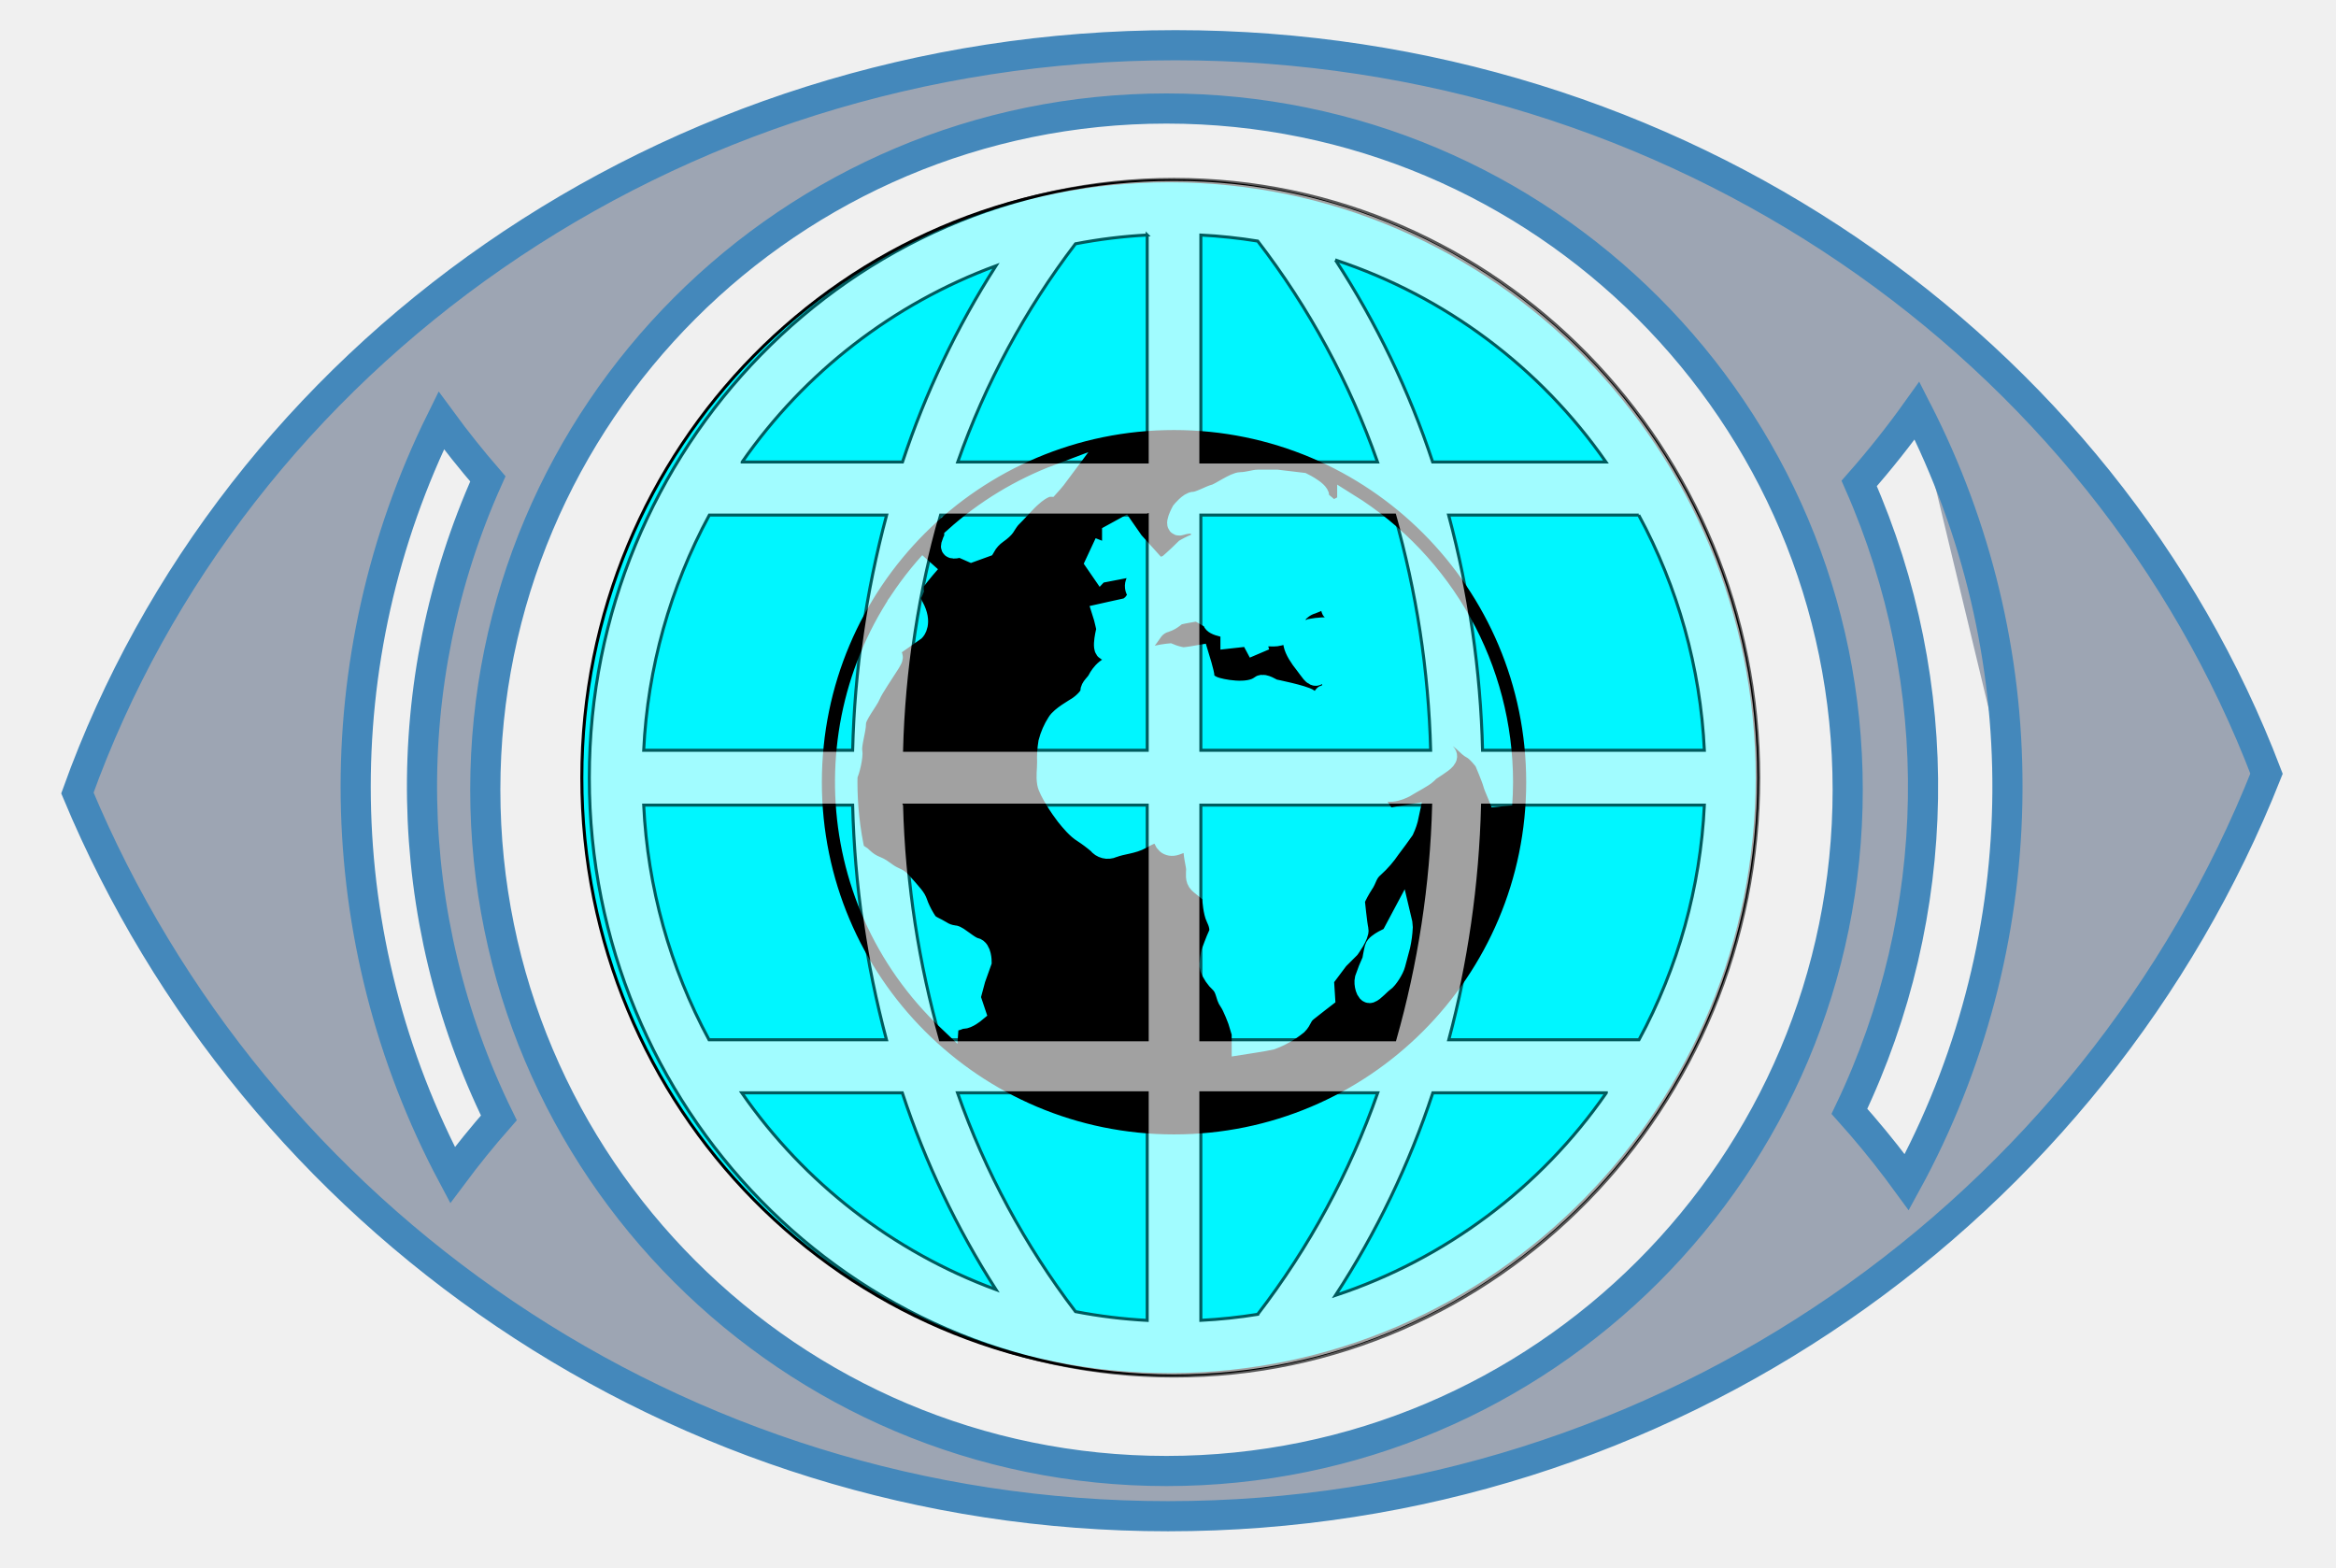
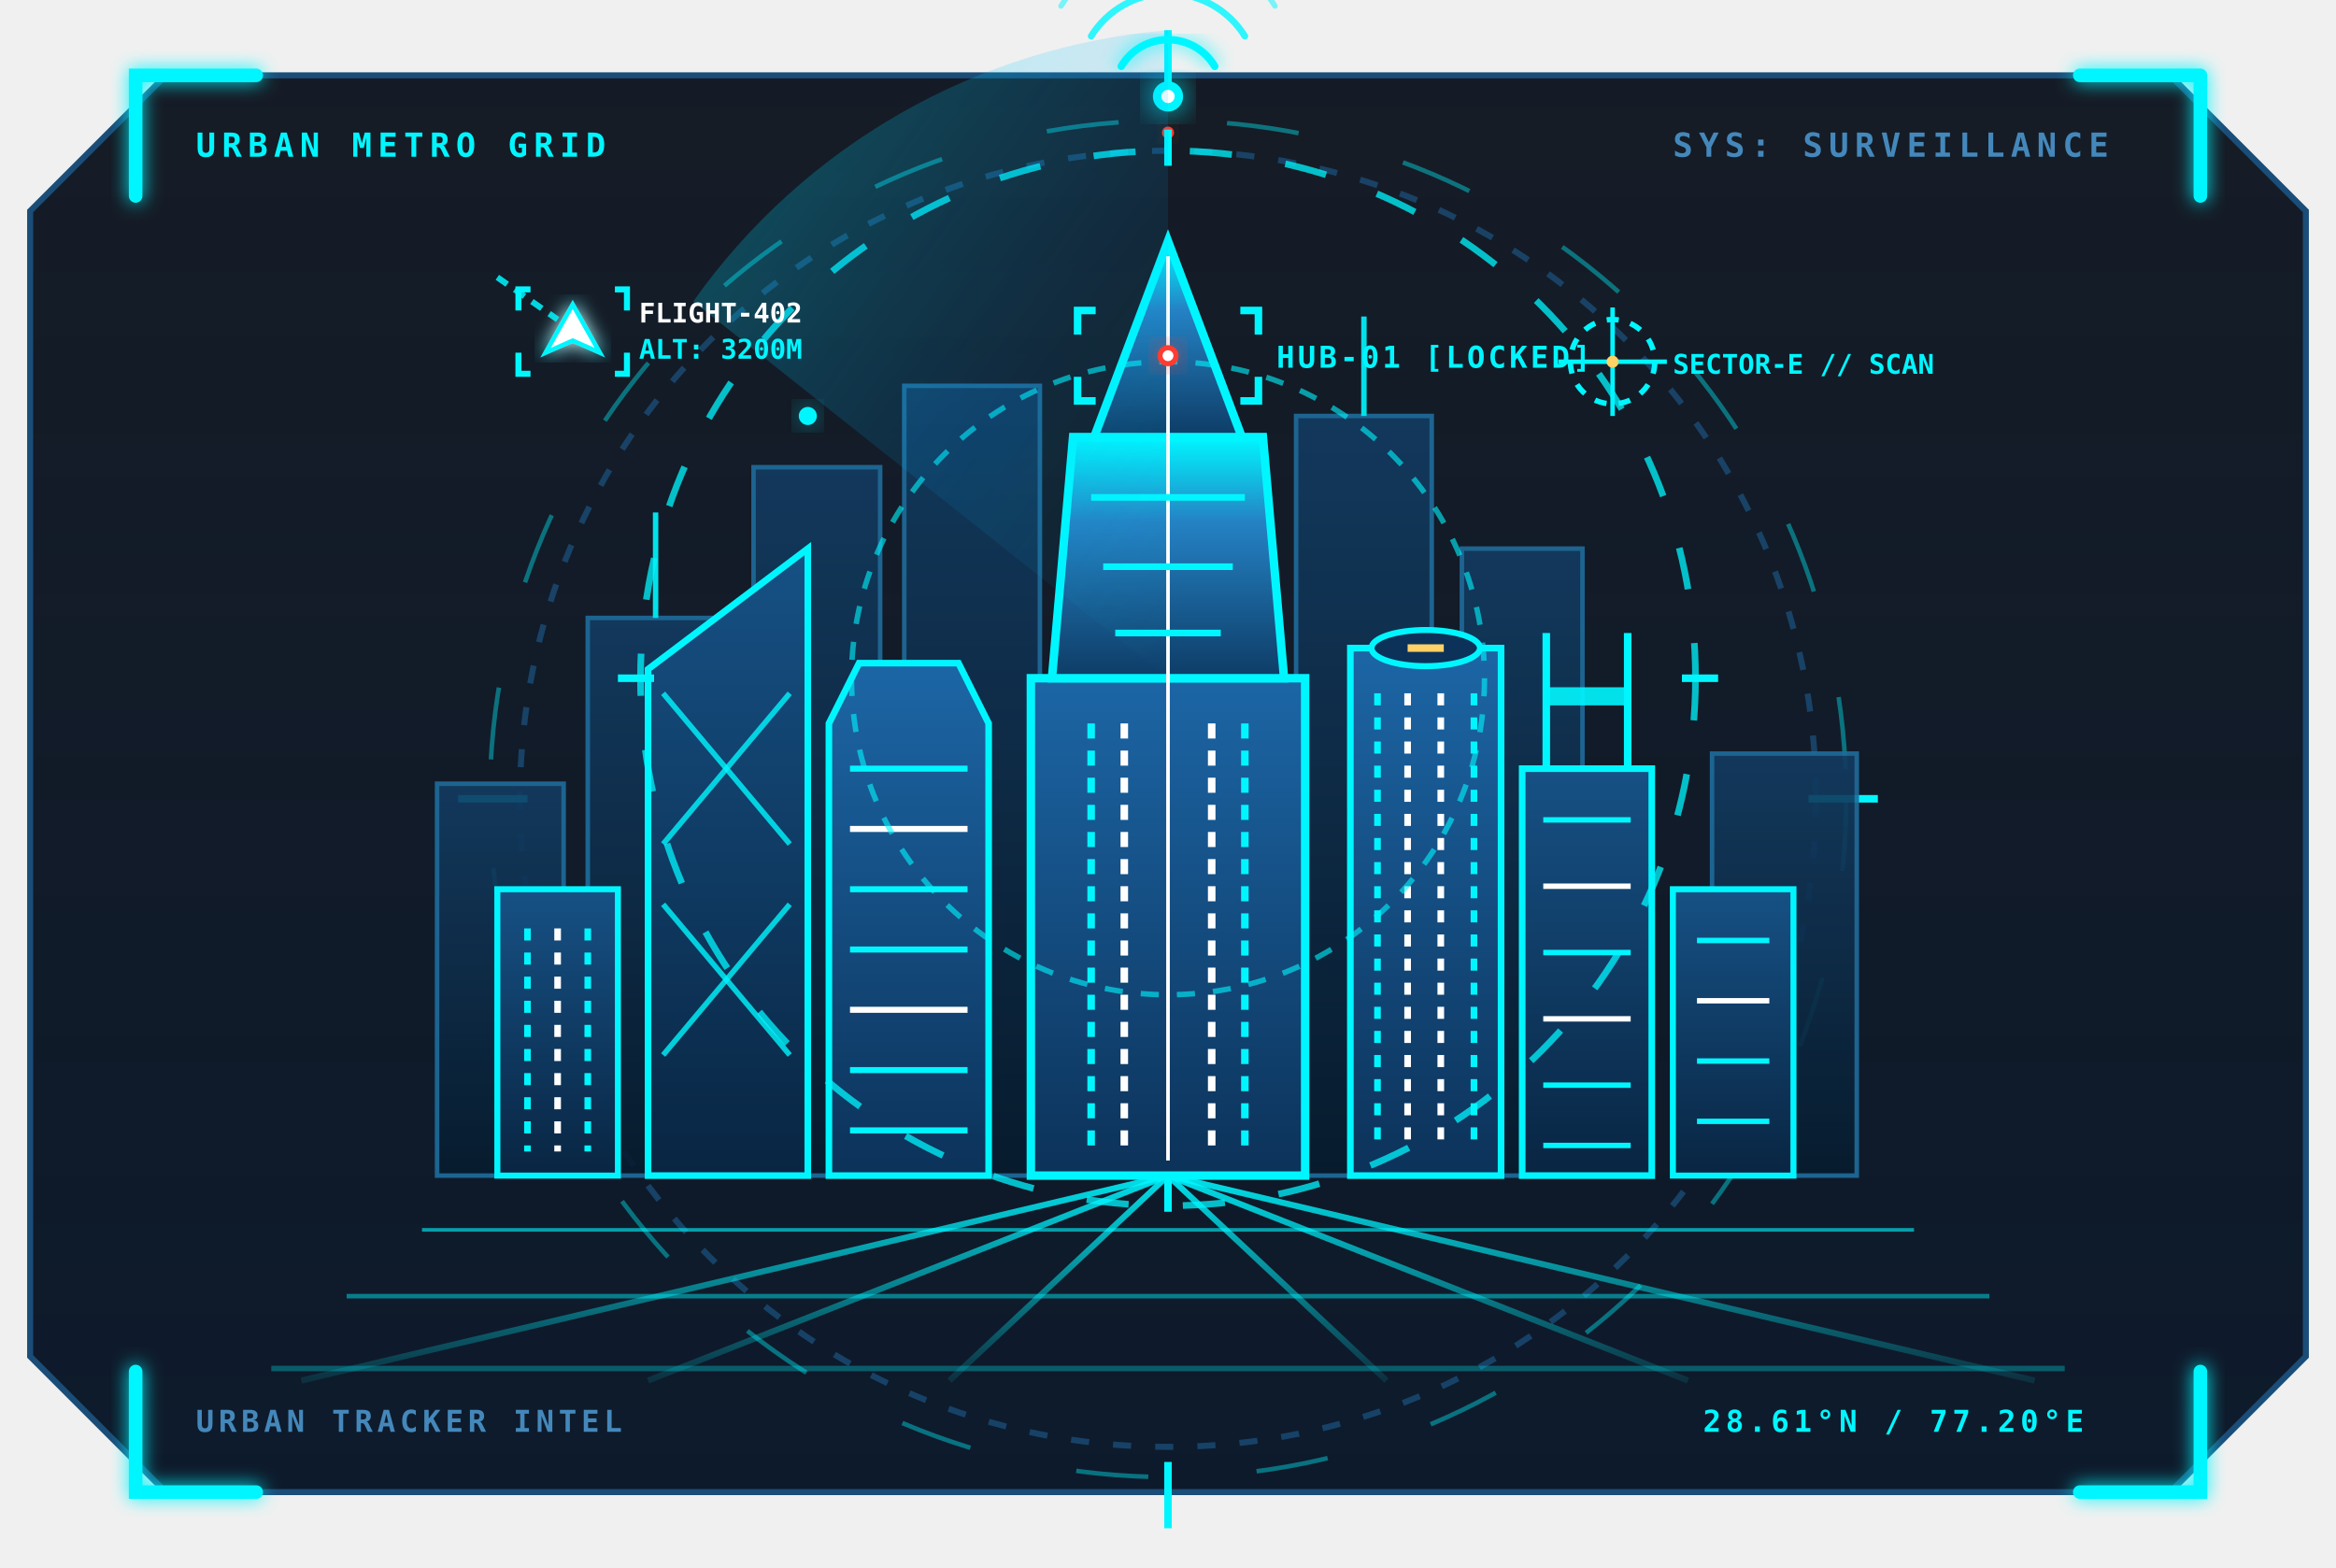
<svg xmlns="http://www.w3.org/2000/svg" viewBox="180 120 775 520" role="img" aria-labelledby="logo-title">
  <defs>
-     <style>
-       .cls-4 {
-         fill: #fff;
-       }
- 
-       .cls-2, .cls-4 {
-         stroke: #000;
-         stroke-width: 1px;
-       }
- 
-       .cls-1 {
-         fill: #4454727a;
-         stroke: #48b;
-         stroke-width: 10px;
-       }
- 
-       .cls-1, .cls-2, .cls-3, .cls-4 {
-         fill-rule: evenodd;
-       }
- 
-       .cls-2 {
-         fill: #00f6ff;
-       }
- 
-       .cls-3 {
-         stroke: #00f6ff;
-         stroke-linecap: round;
-         stroke-width: 6.99px;
-       }
- 
-       .cls-4 {
-         opacity: 0.63;
-       }
-     </style>
+     <filter id="cyan-glow" x="-20%" y="-20%" width="140%" height="140%">
+       <feGaussianBlur stdDeviation="3" result="blur" />
+       <feComposite in="SourceGraphic" in2="blur" operator="over" />
+     </filter>
+     <filter id="intense-glow" x="-40%" y="-40%" width="180%" height="180%">
+       <feGaussianBlur stdDeviation="5" result="blur" />
+       <feComposite in="SourceGraphic" in2="blur" operator="over" />
+     </filter>
+     <linearGradient id="bg-plate-grad" x1="0%" y1="0%" x2="0%" y2="100%">
+       <stop offset="0%" stop-color="#020914" stop-opacity="0.92" />
+       <stop offset="100%" stop-color="#041224" stop-opacity="0.96" />
+     </linearGradient>
+     <linearGradient id="bldg-back" x1="0%" y1="0%" x2="0%" y2="100%">
+       <stop offset="0%" stop-color="#123b61" />
+       <stop offset="100%" stop-color="#071b2e" />
+     </linearGradient>
+     <linearGradient id="bldg-mid" x1="0%" y1="0%" x2="0%" y2="100%">
+       <stop offset="0%" stop-color="#165185" />
+       <stop offset="100%" stop-color="#092542" />
+     </linearGradient>
+     <linearGradient id="bldg-fore" x1="0%" y1="0%" x2="0%" y2="100%">
+       <stop offset="0%" stop-color="#1c66a6" />
+       <stop offset="100%" stop-color="#0c3259" />
+     </linearGradient>
+     <linearGradient id="spire-grad" x1="0%" y1="0%" x2="0%" y2="100%">
+       <stop offset="0%" stop-color="#00f6ff" />
+       <stop offset="35%" stop-color="#2482c4" />
+       <stop offset="100%" stop-color="#0e3c66" />
+     </linearGradient>
+     <linearGradient id="radar-sweep" x1="0%" y1="0%" x2="100%" y2="100%">
+       <stop offset="0%" stop-color="#00f6ff" stop-opacity="0.5" />
+       <stop offset="60%" stop-color="#00aaff" stop-opacity="0.18" />
+       <stop offset="100%" stop-color="#00f6ff" stop-opacity="0" />
+     </linearGradient>
+     <linearGradient id="grid-fade" x1="0%" y1="0%" x2="0%" y2="100%">
+       <stop offset="0%" stop-color="#00f6ff" stop-opacity="0.9" />
+       <stop offset="100%" stop-color="#00f6ff" stop-opacity="0.1" />
+     </linearGradient>
  </defs>
-   <path id="outer_eye" class="cls-1" d="M567.5,623c-163.183,0-303.026-99.084-361.823-239.922C257.508,238.76,401.037,135,570,135c166.451,0,308.222,100.7,361.954,241.667C874.771,520.905,733.152,623,567.5,623ZM567,156c124.816,0,226,101.184,226,226S691.816,608,567,608,341,506.816,341,382,442.184,156,567,156ZM816,256.213A272.836,272.836,0,0,1,846,381M793.574,488.677a249.545,249.545,0,0,0,3.239-208.3A303.384,303.384,0,0,0,816,256.213a274.468,274.468,0,0,1-1.516,252.475q-0.927,1.758-1.88,3.5-1.632-2.238-3.306-4.446Q801.826,497.884,793.574,488.677ZM345.5,490.85q-8.055,9.164-15.37,18.966a274.353,274.353,0,0,1-3.748-250.343q7.347,10.012,15.469,19.393A249.512,249.512,0,0,0,345.5,490.85Z" />
-   <path id="inner_eye" class="cls-2" d="M568,179.985c107.678,0,194.968,88.655,194.968,198.015S675.678,576.015,568,576.015,373.032,487.36,373.032,378,460.322,179.985,568,179.985Z" />
-   <path id="globe" class="cls-3" d="M569.5,499.831A120.331,120.331,0,1,1,689.831,379.5,120.33,120.33,0,0,1,569.5,499.831Zm65.1-50.585c1.225-.4,3.268-2.858,4.492-3.677s3.268-4.083,3.675-5.717,1.227-4.495,1.634-6.126a36.015,36.015,0,0,0,.818-6.135,14.639,14.639,0,0,0-.407-2.855l-3.266,6.127s-4.9,2.04-5.315,3.674-0.817,4.088-.817,4.088a61.248,61.248,0,0,0-2.45,6.133C632.554,446.388,633.372,449.66,634.6,449.246ZM461.011,377.072c0.72-1.105,1.928-6.276,1.6-7.894-0.411-2.037,1.225-6.94,1.225-9.392s4.083-7.358,4.9-9.4,4.491-7.349,6.535-10.623-0.4-2.038-2.449-.809,1.225-3.274,2.449-4.086,8.172-5.72,8.172-5.72,2.449-2.454-.409-7.762c-2.211-4.1,0-4.5,0-6.128a2.43,2.43,0,0,0-1.28-.223c2.129-2.952,4.408-5.788,6.811-8.512A108.871,108.871,0,0,0,494.612,458.6a0.454,0.454,0,0,1,.683-0.363c2.043,0.819,2.449-.4,4.085-0.4s4.086-2.043,4.086-2.043l-1.641-4.9,1.641-6.126,2.041-5.717s0-4.095-2.041-4.5-5.722-4.081-6.946-4.081a10.018,10.018,0,0,1-4.491-1.636c-1.227-.813-3.677-1.634-4.5-2.857a31.144,31.144,0,0,1-2.858-5.314c-0.816-2.039-.409-2.039-3.681-5.715s-2.452-2.863-4.9-4.093-3.265-2.443-5.308-3.263a13.378,13.378,0,0,1-4.5-2.857,4.884,4.884,0,0,0-2.711-1.519,110.041,110.041,0,0,1-2.595-23.808C460.98,378.618,461,377.84,461.011,377.072Zm35.743-78.7a13.8,13.8,0,0,0-1.051,2.589c-0.408,1.638,2.864.416,2.864,0.416L502.239,303l4.5-1.631a13.741,13.741,0,0,1,4.083-4.5c2.857-2.043,2.454-2.452,3.677-4.084s0-.006,5.314-5.732,8.167-5.718,8.167-5.718,1.915-2.1,3.244-3.895A108.986,108.986,0,0,0,496.754,298.368Zm41.024,56.1c-1.224.82-5.715,3.272-6.944,5.315a22.681,22.681,0,0,0-2.859,6.535,31.042,31.042,0,0,0-.408,6.538c0,2.854-.41,4.5,0,6.949s4.5,8.568,6.128,10.623c1.63,2.038,3.674,4.483,5.719,5.713a47.235,47.235,0,0,1,4.9,3.674,4.03,4.03,0,0,0,4.9,1.223c3.272-1.223,6.538-1.223,9.4-2.853s7.353-3.685,7.353-1.231,1.632,4.084,4.082,3.272,6.539-2.858,6.13,0S577,406.764,577,408.4s-0.4,3.265.818,4.495,4.5,3.265,4.5,4.49,0.409,5.311,1.229,6.946,1.639,4.08.823,5.724-2.434,6.123-2.434,6.123-0.779,3.676-.37,4.9a12.683,12.683,0,0,0,3.332,4.906c2.043,2.042,1.771,4.492,2.994,6.124s2.993,6.539,2.993,6.539l1.236,4.088v3.677s7.966-1.231,9.591-1.64a30.673,30.673,0,0,0,8.618-4.9c1.636-1.632,1.311-2.856,3.349-4.488s5.762-4.5,5.762-4.5l-0.387-6.126,4.914-6.544,3.684-3.677s3.267-4.484,2.865-6.128c-0.413-1.628-1.231-9.8-1.231-9.8a37.972,37.972,0,0,1,2.863-5.313c1.224-1.634,1.227-3.678,3.679-5.719a33.109,33.109,0,0,0,5.306-6.126c1.229-1.634,3.681-4.9,4.5-6.127a21.871,21.871,0,0,0,1.635-4.894l-7.355,1.216c-2.45-4.082-9.392-13.073-10.621-15.112a37.04,37.04,0,0,1-2.861-7.76c-0.4-1.634-2.445-6.131-2.856-7.356s-3.27-4.908-4.088-6.128-3.675-2.043-5.309-3.268-11.843-3.27-11.843-3.27-3.129-1.991-4.088-1.226c-4.083,3.269-13.48,1.226-15.523.415s-3.269-2.041-3.269-3.272-1.835-7.143-1.835-7.143-3.985.705-5.213,0.705a20.333,20.333,0,0,1-4.442-1.276s-4.055.379-5.693,1.2a61.205,61.205,0,0,1-6.115,2.438,36.488,36.488,0,0,1-4.488.814c-3.671-1.636-6.529,2.45-7.352,4.079s-2.445,2.454-2.445,4.084S539,353.659,537.778,354.471Zm18.191-54.739-3.128-4.5-3.727,2.045V304.5l-3.839-1.5-1.715,3.674,1.685,2.452L549.114,305v4.129l8.478-1.636,3.164-2.449Zm71.15-12.676c-1.669.869-4.808,3.094-6,1.894-1.227-1.218-4.086-3.423-4.086-3.423,2.448-1.636-4.9-5.212-4.9-5.212l-8.576-1.022h-6.125c-1.227,0-3.681.825-5.723,0.825s-6.943,3.583-8.577,3.994-5.314,2.5-6.944,2.5-4.088,3.086-4.088,3.086-2.856,5.218-.4,4.4,5.717-.858,6.122.367,1.227,3.242,1.636,4.471,6.131,1.618,6.131,1.618a18.551,18.551,0,0,1,2.038-3.683c1.227-1.634,2.452-3.675,2.452-3.675s2.044,4.082,2.452,5.3-0.818,4.908-.818,4.908-4.491,2.852-5.716,2.852-8.175-6.126-8.175-6.126a25.4,25.4,0,0,0-4.489,2.043c-2.856,2.861-5.717,5.31-5.717,5.31a17.057,17.057,0,0,0-4.081,2.046c-1.629,1.222-5.138,1.487-6.117,2.854-2.039,2.863.84,4.9,0.84,4.9l-2.408,3.271-1.548,1.225-5.553,1.221-2.751.616c0.4,1.227,1.258,5.105,1.258,5.105s-1.87,6.943,0,6.943c0,0,4.276,1.64,5.5,1.64s2.625,0.4,4.265-1.227a59.861,59.861,0,0,0,5.156-6.538,8.047,8.047,0,0,1,4.49-3.267c2.454-.82,3-2.047,4.231-2.452s6.47-1.229,6.47-1.229,3.709,2.043,4.932,2.861c0.573,0.386-1.393,1.658,6.086,2.907V331.6l3.7-.411-4.207-3.264-0.44-.1-4.778-4.8-0.419-3.672s4.861,2.862,6.493,3.672a43.671,43.671,0,0,1,4.81,3.272l1.783,5.719,2.4,4.5s-1.87-5.722,0-5.722c0,0,5.158.405,6.381,0a36.253,36.253,0,0,0,5.237-1.632c1.636-.815-0.648-3.68.986-5.721a10.385,10.385,0,0,1,4.981-3.27c1.23-.405,5.35-2.447,5.35-2.447l4.522,0.82c-2.041,1.627-4.486,4.077-2.85,3.676s5.313,1.63,6.949,2.855,0.413,4.087.413,4.087-4.5-.411-7.355-0.815a29.263,29.263,0,0,0-7.351.4l-3.677,2.043s-2.454.816-2.045,2.861,2.045,4.5,3.679,6.535,2.858,4.5,4.085,3.675,5.309-3.265,5.309-3.265a12.784,12.784,0,0,0-.409,4.9,30.6,30.6,0,0,1,.409,4.9s-4.082,0-2.861.822,2.967,3.905,3.681,4.9c4.083,5.717,12.664,18.383,13.482,20.015s0.44,4.126,1.631,5.31c2.454,2.45,7.352,0,8.578-.817s5.311-2.863,6.536-4.082,0.818-.822,3.272-2.454,4.079-2.856,2.859-4.085-3.68-5.725-3.68-5.725c-3.676.825-7.351-1.222-7.351-2.445s-3.269-6.124-3.269-6.124,0.407-.82,3.269.809,5.306,4.908,7.759,4.908,3.678,0.819,6.537,2.453,4.085,3.672,5.719,4.492,4.086,4.086,4.086,4.086,2.447,5.715,2.859,7.358c0.358,1.421,2.277,5.345,2.754,7.132,0.166-2.461.281-4.937,0.281-7.44A108.8,108.8,0,0,0,627.119,287.056ZM548.884,304.5l0.333,0.133-0.333.365v-0.5Z" />
-   <path id="globe_cage" class="cls-4" d="M569.5,576.491c-106.968,0-193.988-89.044-193.988-198.491S462.532,179.509,569.5,179.509,763.488,268.553,763.488,378,676.468,576.491,569.5,576.491ZM578.4,368.9h76.237a314.2,314.2,0,0,0-11.945-78.026H578.4V368.9ZM654.634,387.1H578.4V464.94h64.345A314.251,314.251,0,0,0,654.634,387.1Zm90.813,0H671.861a333.4,333.4,0,0,1-11.206,77.836h63.112A182.117,182.117,0,0,0,745.447,387.1Zm-32.528,95.444H655.363a288.421,288.421,0,0,1-32.3,67.191A177.214,177.214,0,0,0,712.919,482.548Zm-115.67,73.48a263.416,263.416,0,0,0,39.828-73.48H578.4v75.476A173.846,173.846,0,0,0,597.249,556.028ZM560.6,558.036V482.548H497.674a263.837,263.837,0,0,0,39.135,72.575A174.279,174.279,0,0,0,560.6,558.036ZM510.434,547.83a289.038,289.038,0,0,1-31.078-65.282H426.1A177.5,177.5,0,0,0,510.434,547.83Zm-95.208-82.89H474.1A333.353,333.353,0,0,1,462.878,387.1H393.555A182.127,182.127,0,0,0,415.226,464.94ZM393.555,368.9h69.323a333.4,333.4,0,0,1,11.268-78.026H415.332A182.13,182.13,0,0,0,393.555,368.9Zm32.676-95.633h53.185a289.064,289.064,0,0,1,31-65.087A177.487,177.487,0,0,0,426.231,273.263Zm134.372-75.3a174.068,174.068,0,0,0-23.8,2.914,263.8,263.8,0,0,0-39.06,72.384H560.6v-75.3Zm0,92.905H492.051A314.088,314.088,0,0,0,480.106,368.9h80.5V290.87Zm-80.5,96.234A314.1,314.1,0,0,0,492,464.94h68.6V387.1h-80.5ZM578.4,197.977v75.286h58.612a263.412,263.412,0,0,0-39.751-73.289A174.011,174.011,0,0,0,578.4,197.977Zm44.672,8.286a288.6,288.6,0,0,1,32.231,67h57.491A177.213,177.213,0,0,0,623.069,206.263Zm100.6,84.607H660.6A333.3,333.3,0,0,1,671.861,368.9h73.586A182.129,182.129,0,0,0,723.667,290.87Z" />
+   <path d="M 235 145 L 900 145 L 945 190 L 945 570 L 900 615 L 235 615 L 190 570 L 190 190 Z" fill="url(#bg-plate-grad)" stroke="#1a4d78" stroke-width="2" />
+   <path d="M 225 185 L 225 145 L 265 145" stroke="#00f6ff" stroke-width="4.5" stroke-linecap="round" fill="none" filter="url(#cyan-glow)" />
+   <path d="M 910 145 L 870 145 M 910 145 L 910 185" stroke="#00f6ff" stroke-width="4.5" stroke-linecap="round" fill="none" filter="url(#cyan-glow)" />
+   <path d="M 225 575 L 225 615 L 265 615" stroke="#00f6ff" stroke-width="4.5" stroke-linecap="round" fill="none" filter="url(#cyan-glow)" />
+   <path d="M 910 575 L 910 615 L 870 615" stroke="#00f6ff" stroke-width="4.5" stroke-linecap="round" fill="none" filter="url(#cyan-glow)" />
+   <circle cx="567.5" cy="385" r="215" fill="none" stroke="#1d5c8f" stroke-width="2" stroke-dasharray="6 8" opacity="0.6" />
+   <circle cx="567.5" cy="385" r="225" fill="none" stroke="#00f6ff" stroke-width="1.5" stroke-dasharray="24 36" opacity="0.4" />
+   <line x1="567.5" y1="130" x2="567.5" y2="152" stroke="#00f6ff" stroke-width="2.5" />
+   <line x1="567.5" y1="605" x2="567.5" y2="627" stroke="#00f6ff" stroke-width="2.5" />
+   <line x1="332" y1="385" x2="355" y2="385" stroke="#00f6ff" stroke-width="2.5" />
+   <line x1="780" y1="385" x2="803" y2="385" stroke="#00f6ff" stroke-width="2.5" />
+   <text x="245" y="172" font-family="'JetBrains Mono', 'Fira Code', monospace" font-size="11" font-weight="700" fill="#00f6ff" letter-spacing="2">URBAN METRO GRID</text>
+   <text x="735" y="172" font-family="'JetBrains Mono', 'Fira Code', monospace" font-size="11" font-weight="700" fill="#48b" letter-spacing="2">SYS: SURVEILLANCE</text>
+   <text x="245" y="595" font-family="'JetBrains Mono', 'Fira Code', monospace" font-size="10" font-weight="600" fill="#48b" letter-spacing="1.5">URBAN TRACKER INTEL</text>
+   <text x="745" y="595" font-family="'JetBrains Mono', 'Fira Code', monospace" font-size="10" font-weight="700" fill="#00f6ff" letter-spacing="1.5">28.61°N / 77.20°E</text>
+   <g id="globe">
+     <g>
+       <line x1="250" y1="510" x2="885" y2="510" stroke="#00f6ff" stroke-width="2.5" filter="url(#cyan-glow)" />
+       <line x1="567.5" y1="510" x2="280" y2="578" stroke="url(#grid-fade)" stroke-width="2" />
+       <line x1="567.5" y1="510" x2="395" y2="578" stroke="url(#grid-fade)" stroke-width="2" />
+       <line x1="567.5" y1="510" x2="495" y2="578" stroke="url(#grid-fade)" stroke-width="2" />
+       <line x1="567.5" y1="510" x2="567.5" y2="578" stroke="#ffffff" stroke-width="2.5" stroke-dasharray="6 4" filter="url(#cyan-glow)" />
+       <line x1="567.5" y1="510" x2="640" y2="578" stroke="url(#grid-fade)" stroke-width="2" />
+       <line x1="567.5" y1="510" x2="740" y2="578" stroke="url(#grid-fade)" stroke-width="2" />
+       <line x1="567.5" y1="510" x2="855" y2="578" stroke="url(#grid-fade)" stroke-width="2" />
+       <line x1="320" y1="528" x2="815" y2="528" stroke="#00f6ff" stroke-width="1.2" opacity="0.6" />
+       <line x1="295" y1="550" x2="840" y2="550" stroke="#00f6ff" stroke-width="1.5" opacity="0.45" />
+       <line x1="270" y1="574" x2="865" y2="574" stroke="#00f6ff" stroke-width="1.8" opacity="0.3" />
+     </g>
+     <g opacity="0.9">
+       <rect x="325" y="380" width="42" height="130" fill="url(#bldg-back)" stroke="#1e6b9c" stroke-width="1.5" />
+       <polygon points="375,325 420,325 420,510 375,510" fill="url(#bldg-back)" stroke="#1e6b9c" stroke-width="1.5" />
+       <line x1="397.5" y1="325" x2="397.5" y2="290" stroke="#00f6ff" stroke-width="1.8" />
+       <polygon points="430,275 472,275 472,510 430,510" fill="url(#bldg-back)" stroke="#1e6b9c" stroke-width="1.5" />
+       <polygon points="480,248 525,248 525,510 480,510" fill="url(#bldg-back)" stroke="#1e6b9c" stroke-width="1.5" />
+       <polygon points="610,258 655,258 655,510 610,510" fill="url(#bldg-back)" stroke="#1e6b9c" stroke-width="1.5" />
+       <line x1="632.5" y1="258" x2="632.5" y2="225" stroke="#00f6ff" stroke-width="1.8" />
+       <polygon points="665,302 705,302 705,510 665,510" fill="url(#bldg-back)" stroke="#1e6b9c" stroke-width="1.5" />
+       <rect x="748" y="370" width="48" height="140" fill="url(#bldg-back)" stroke="#1e6b9c" stroke-width="1.5" />
+     </g>
+     <g>
+       <polygon points="345,415 385,415 385,510 345,510" fill="url(#bldg-mid)" stroke="#00f6ff" stroke-width="2" />
+       <line x1="355" y1="428" x2="355" y2="502" stroke="#00f6ff" stroke-width="2.2" stroke-dasharray="4 4" />
+       <line x1="365" y1="428" x2="365" y2="502" stroke="#ffffff" stroke-width="2.2" stroke-dasharray="4 4" />
+       <line x1="375" y1="428" x2="375" y2="502" stroke="#00f6ff" stroke-width="2.2" stroke-dasharray="4 4" />
+       <polygon points="395,342 448,302 448,510 395,510" fill="url(#bldg-mid)" stroke="#00f6ff" stroke-width="2.2" />
+       <line x1="448" y1="302" x2="448" y2="258" stroke="#ffffff" stroke-width="2.5" filter="url(#cyan-glow)" />
+       <circle cx="448" cy="258" r="3" fill="#00f6ff" filter="url(#intense-glow)" />
+       <line x1="400" y1="350" x2="442" y2="400" stroke="#00f6ff" stroke-width="1.8" opacity="0.8" />
+       <line x1="400" y1="400" x2="442" y2="350" stroke="#00f6ff" stroke-width="1.8" opacity="0.8" />
+       <line x1="400" y1="420" x2="442" y2="470" stroke="#00f6ff" stroke-width="1.8" opacity="0.8" />
+       <line x1="400" y1="470" x2="442" y2="420" stroke="#00f6ff" stroke-width="1.8" opacity="0.8" />
+       <polygon points="455,360 465,340 498,340 508,360 508,510 455,510" fill="url(#bldg-fore)" stroke="#00f6ff" stroke-width="2.2" />
+       <line x1="462" y1="375" x2="501" y2="375" stroke="#00f6ff" stroke-width="2" />
+       <line x1="462" y1="395" x2="501" y2="395" stroke="#ffffff" stroke-width="2" />
+       <line x1="462" y1="415" x2="501" y2="415" stroke="#00f6ff" stroke-width="2" />
+       <line x1="462" y1="435" x2="501" y2="435" stroke="#00f6ff" stroke-width="2" />
+       <line x1="462" y1="455" x2="501" y2="455" stroke="#ffffff" stroke-width="2" />
+       <line x1="462" y1="475" x2="501" y2="475" stroke="#00f6ff" stroke-width="2" />
+       <line x1="462" y1="495" x2="501" y2="495" stroke="#00f6ff" stroke-width="2" />
+       <polygon points="628,335 678,335 678,510 628,510" fill="url(#bldg-fore)" stroke="#00f6ff" stroke-width="2.2" />
+       <ellipse cx="653" cy="335" rx="18" ry="6" fill="#0c3259" stroke="#00f6ff" stroke-width="2" />
+       <line x1="647" y1="335" x2="659" y2="335" stroke="#ffd166" stroke-width="2.5" />
+       <line x1="637" y1="350" x2="637" y2="502" stroke="#00f6ff" stroke-width="2.2" stroke-dasharray="4 4" />
+       <line x1="647" y1="350" x2="647" y2="502" stroke="#ffffff" stroke-width="2.2" stroke-dasharray="4 4" />
+       <line x1="658" y1="350" x2="658" y2="502" stroke="#ffffff" stroke-width="2.2" stroke-dasharray="4 4" />
+       <line x1="669" y1="350" x2="669" y2="502" stroke="#00f6ff" stroke-width="2.2" stroke-dasharray="4 4" />
+       <polygon points="685,375 728,375 728,510 685,510" fill="url(#bldg-mid)" stroke="#00f6ff" stroke-width="2.2" />
+       <line x1="693" y1="375" x2="693" y2="330" stroke="#00f6ff" stroke-width="2.5" />
+       <line x1="720" y1="375" x2="720" y2="330" stroke="#00f6ff" stroke-width="2.5" />
+       <rect x="693" y="348" width="27" height="6" fill="#00f6ff" opacity="0.9" />
+       <line x1="692" y1="392" x2="721" y2="392" stroke="#00f6ff" stroke-width="1.8" />
+       <line x1="692" y1="414" x2="721" y2="414" stroke="#ffffff" stroke-width="1.8" />
+       <line x1="692" y1="436" x2="721" y2="436" stroke="#00f6ff" stroke-width="1.8" />
+       <line x1="692" y1="458" x2="721" y2="458" stroke="#ffffff" stroke-width="1.8" />
+       <line x1="692" y1="480" x2="721" y2="480" stroke="#00f6ff" stroke-width="1.8" />
+       <line x1="692" y1="500" x2="721" y2="500" stroke="#00f6ff" stroke-width="1.8" />
+       <polygon points="735,415 775,415 775,510 735,510" fill="url(#bldg-mid)" stroke="#00f6ff" stroke-width="2" />
+       <line x1="743" y1="432" x2="767" y2="432" stroke="#00f6ff" stroke-width="1.8" />
+       <line x1="743" y1="452" x2="767" y2="452" stroke="#ffffff" stroke-width="1.8" />
+       <line x1="743" y1="472" x2="767" y2="472" stroke="#00f6ff" stroke-width="1.8" />
+       <line x1="743" y1="492" x2="767" y2="492" stroke="#00f6ff" stroke-width="1.8" />
+     </g>
+     <g>
+       <polygon points="522,345 613,345 613,510 522,510" fill="url(#bldg-fore)" stroke="#00f6ff" stroke-width="2.8" />
+       <polygon points="536,265 599,265 606,345 529,345" fill="url(#spire-grad)" stroke="#00f6ff" stroke-width="2.8" />
+       <polygon points="567.5,200 592,265 543,265" fill="url(#spire-grad)" stroke="#00f6ff" stroke-width="2.8" />
+       <line x1="567.5" y1="200" x2="567.5" y2="152" stroke="#ffffff" stroke-width="3.5" filter="url(#cyan-glow)" />
+       <circle cx="567.5" cy="152" r="5" fill="#00f6ff" filter="url(#intense-glow)" />
+       <circle cx="567.5" cy="152" r="2.2" fill="#ffffff" />
+       <circle cx="567.5" cy="164" r="2" fill="#ff3b30" filter="url(#intense-glow)" />
+       <line x1="567.5" y1="205" x2="567.5" y2="505" stroke="#00f6ff" stroke-width="3" filter="url(#cyan-glow)" />
+       <line x1="567.5" y1="205" x2="567.5" y2="505" stroke="#ffffff" stroke-width="1.2" />
+       <line x1="542" y1="360" x2="542" y2="502" stroke="#00f6ff" stroke-width="2.5" stroke-dasharray="5 4" />
+       <line x1="553" y1="360" x2="553" y2="502" stroke="#ffffff" stroke-width="2.5" stroke-dasharray="5 4" />
+       <line x1="582" y1="360" x2="582" y2="502" stroke="#ffffff" stroke-width="2.5" stroke-dasharray="5 4" />
+       <line x1="593" y1="360" x2="593" y2="502" stroke="#00f6ff" stroke-width="2.5" stroke-dasharray="5 4" />
+       <line x1="542" y1="285" x2="593" y2="285" stroke="#00f6ff" stroke-width="2.2" />
+       <line x1="546" y1="308" x2="589" y2="308" stroke="#00f6ff" stroke-width="2.2" />
+       <line x1="550" y1="330" x2="585" y2="330" stroke="#00f6ff" stroke-width="2.2" />
+     </g>
+   </g>
+   <g id="globe_cage">
+     <circle cx="567.5" cy="345" r="105" fill="none" stroke="#00f6ff" stroke-width="1.8" stroke-dasharray="6 6" opacity="0.6" />
+     <circle cx="567.5" cy="345" r="175" fill="none" stroke="#00f6ff" stroke-width="2.2" stroke-dasharray="14 18" opacity="0.75" />
+     <path d="M 567.5 163 L 567.5 175 M 567.5 510 L 567.5 522 M 385 345 L 397 345 M 738 345 L 750 345" stroke="#00f6ff" stroke-width="2.5" />
+     <path d="M 567.5 345 L 410 220 A 215 215 0 0 1 567.5 130 Z" fill="url(#radar-sweep)" opacity="0.6" />
+     <path d="M 552 142 A 18 18 0 0 1 583 142" fill="none" stroke="#00f6ff" stroke-width="2.5" stroke-linecap="round" filter="url(#cyan-glow)" />
+     <path d="M 542 132 A 30 30 0 0 1 593 132" fill="none" stroke="#00f6ff" stroke-width="2.2" stroke-linecap="round" opacity="0.8" />
+     <path d="M 532 122 A 42 42 0 0 1 603 122" fill="none" stroke="#00f6ff" stroke-width="1.8" stroke-linecap="round" opacity="0.5" />
+     <g transform="translate(567.5, 238)">
+       <path d="M -24 -15 L -30 -15 L -30 -7" fill="none" stroke="#00f6ff" stroke-width="2.5" />
+       <path d="M 24 -15 L 30 -15 L 30 -7" fill="none" stroke="#00f6ff" stroke-width="2.5" />
+       <path d="M -24 15 L -30 15 L -30 7" fill="none" stroke="#00f6ff" stroke-width="2.5" />
+       <path d="M 24 15 L 30 15 L 30 7" fill="none" stroke="#00f6ff" stroke-width="2.5" />
+       <circle cx="0" cy="0" r="3.5" fill="#ff3b30" filter="url(#intense-glow)" />
+       <circle cx="0" cy="0" r="1.8" fill="#ffffff" />
+       <text x="36" y="4" font-family="'JetBrains Mono', 'Fira Code', monospace" font-size="10" font-weight="700" fill="#00f6ff" letter-spacing="1">HUB-01 [LOCKED]</text>
+     </g>
+     <g transform="translate(370, 230)">
+       <polygon points="0,-9 9,7 0,3 -9,7" fill="#ffffff" stroke="#00f6ff" stroke-width="1.5" filter="url(#cyan-glow)" />
+       <line x1="-25" y1="-18" x2="-5" y2="-4" stroke="#00f6ff" stroke-width="2" stroke-dasharray="4 3" opacity="0.85" />
+       <path d="M -14 -14 L -18 -14 L -18 -7" fill="none" stroke="#00f6ff" stroke-width="2" />
+       <path d="M 14 -14 L 18 -14 L 18 -7" fill="none" stroke="#00f6ff" stroke-width="2" />
+       <path d="M -14 14 L -18 14 L -18 7" fill="none" stroke="#00f6ff" stroke-width="2" />
+       <path d="M 14 14 L 18 14 L 18 7" fill="none" stroke="#00f6ff" stroke-width="2" />
+       <text x="22" y="-3" font-family="'JetBrains Mono', 'Fira Code', monospace" font-size="9" font-weight="700" fill="#ffffff">FLIGHT-402</text>
+       <text x="22" y="9" font-family="'JetBrains Mono', 'Fira Code', monospace" font-size="9" font-weight="700" fill="#00f6ff">ALT: 3200M</text>
+     </g>
+     <g transform="translate(715, 240)">
+       <circle cx="0" cy="0" r="14" fill="none" stroke="#00f6ff" stroke-width="1.8" stroke-dasharray="4 4" />
+       <line x1="-18" y1="0" x2="18" y2="0" stroke="#00f6ff" stroke-width="1.5" />
+       <line x1="0" y1="-18" x2="0" y2="18" stroke="#00f6ff" stroke-width="1.5" />
+       <circle cx="0" cy="0" r="2" fill="#ffd166" />
+       <text x="20" y="4" font-family="'JetBrains Mono', 'Fira Code', monospace" font-size="9" font-weight="700" fill="#00f6ff">SECTOR-E // SCAN</text>
+     </g>
+   </g>
</svg>
